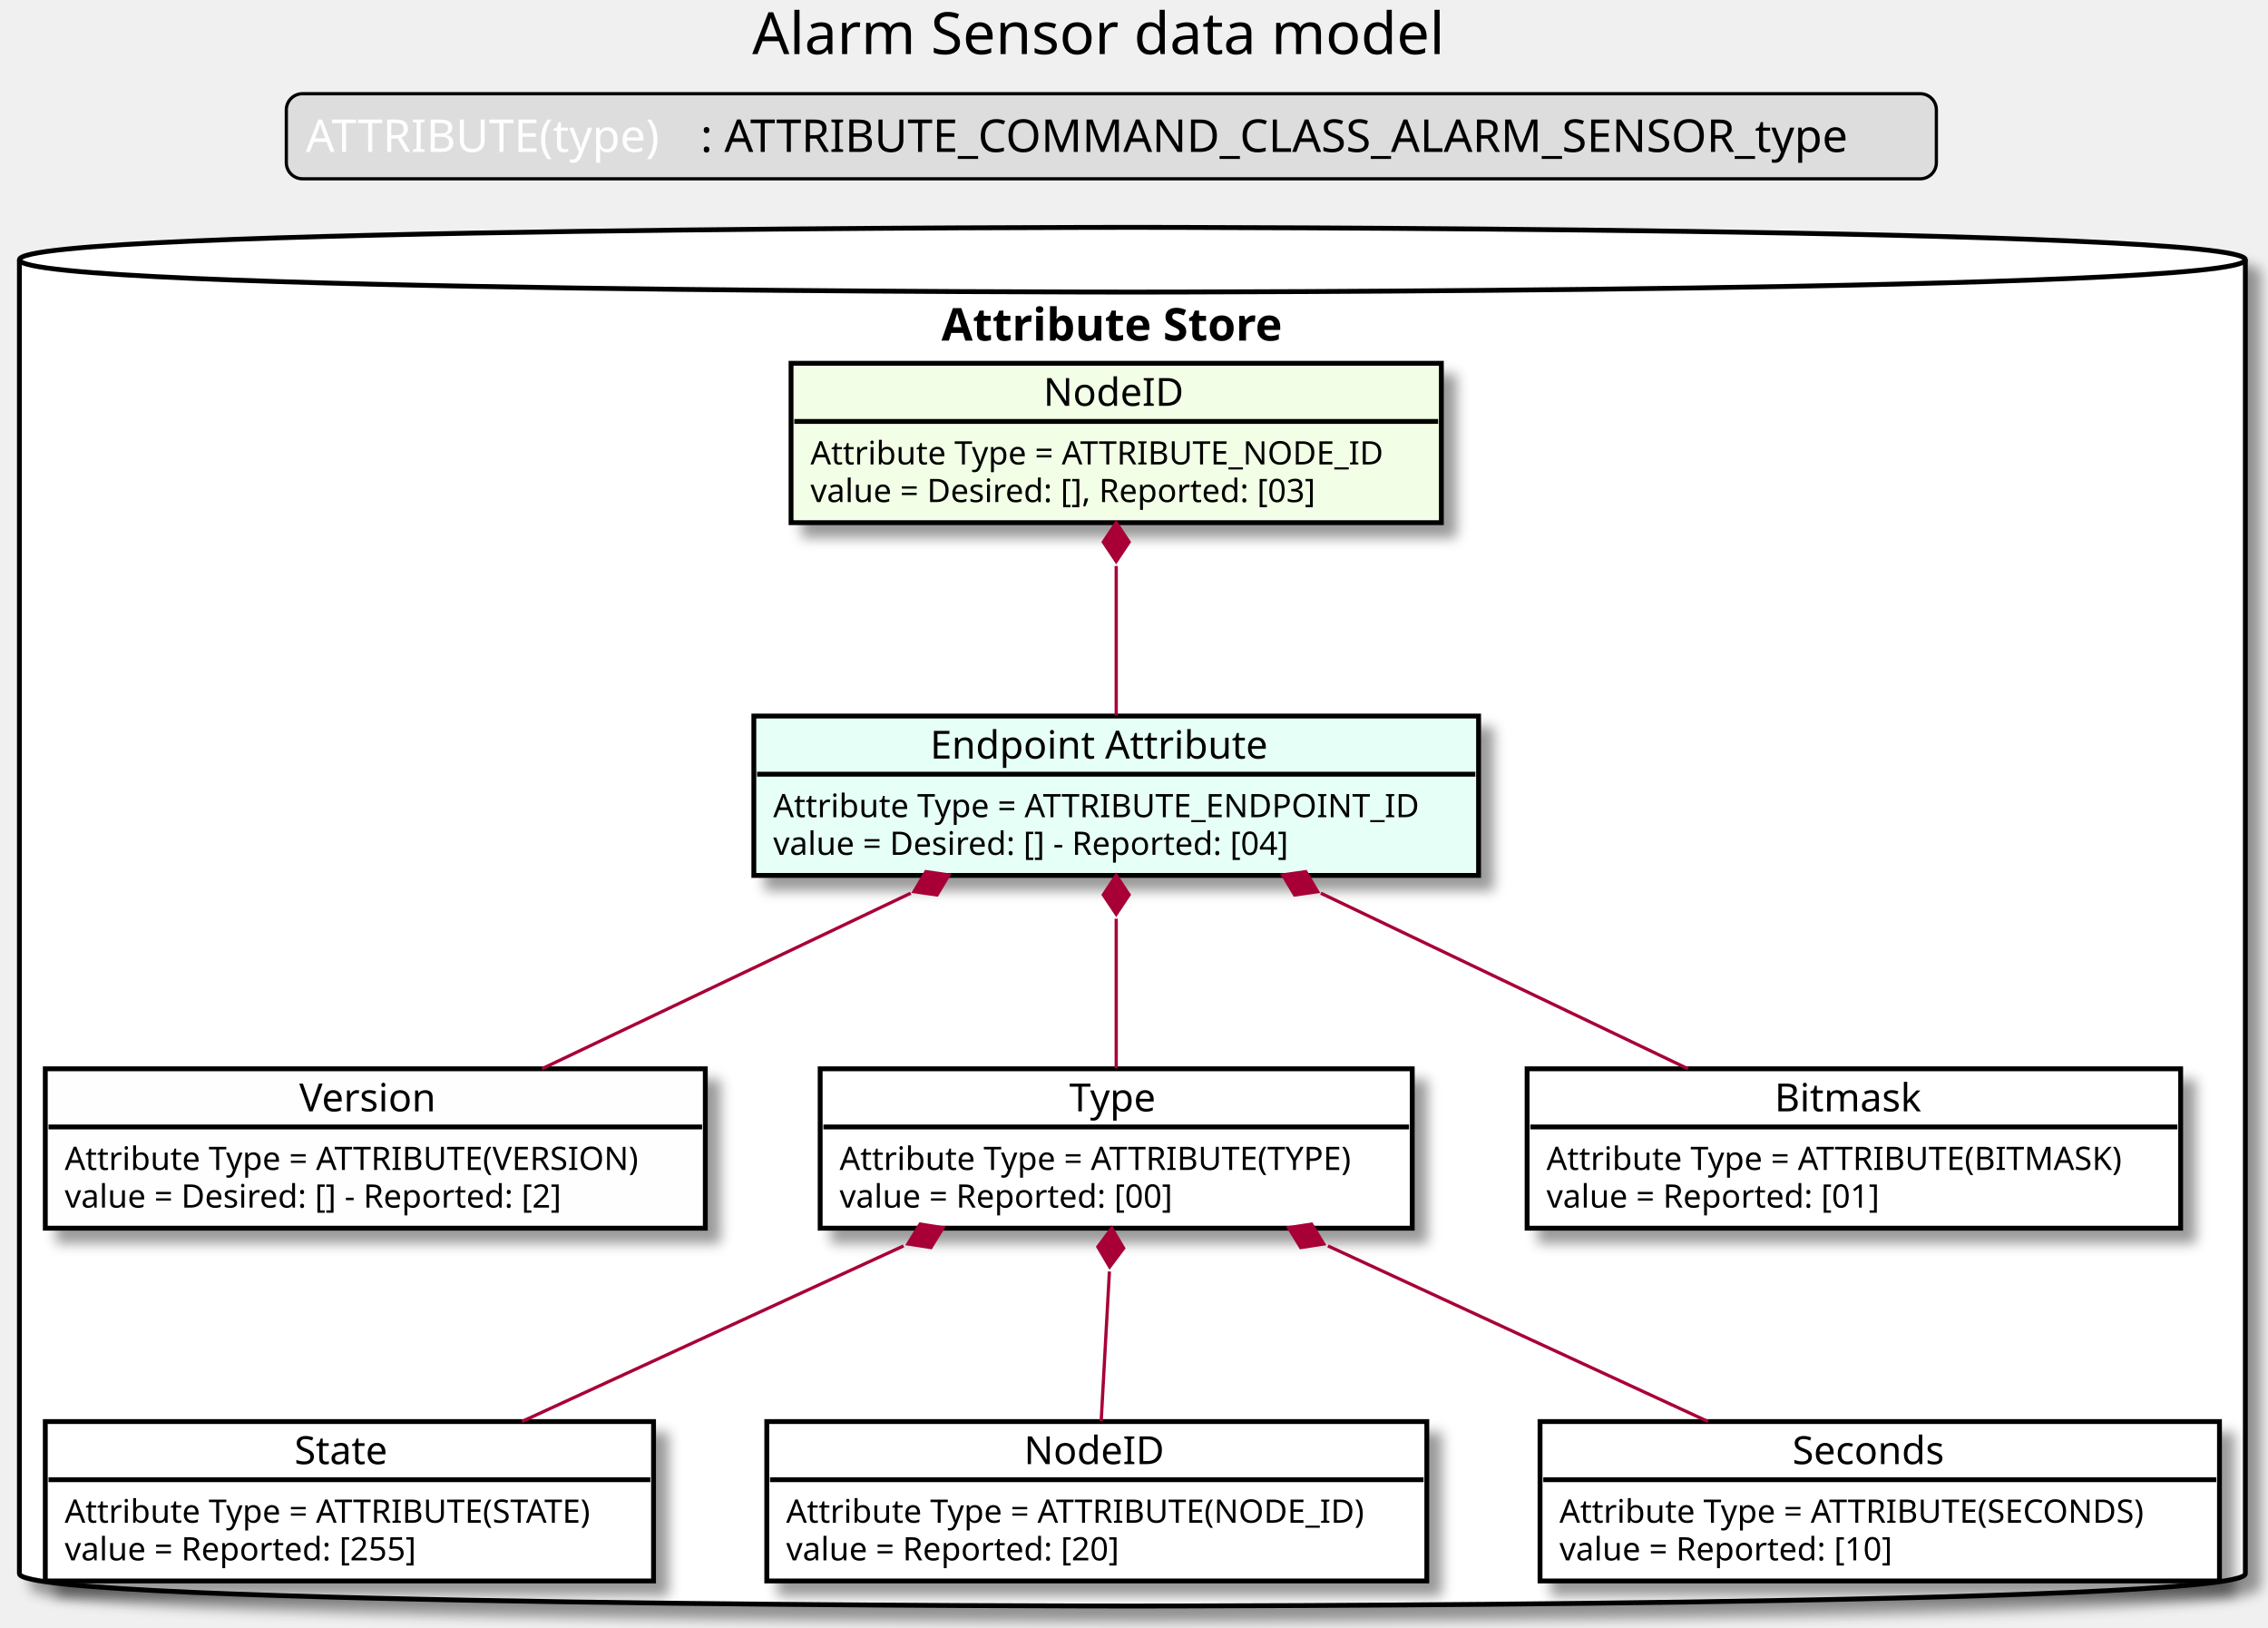
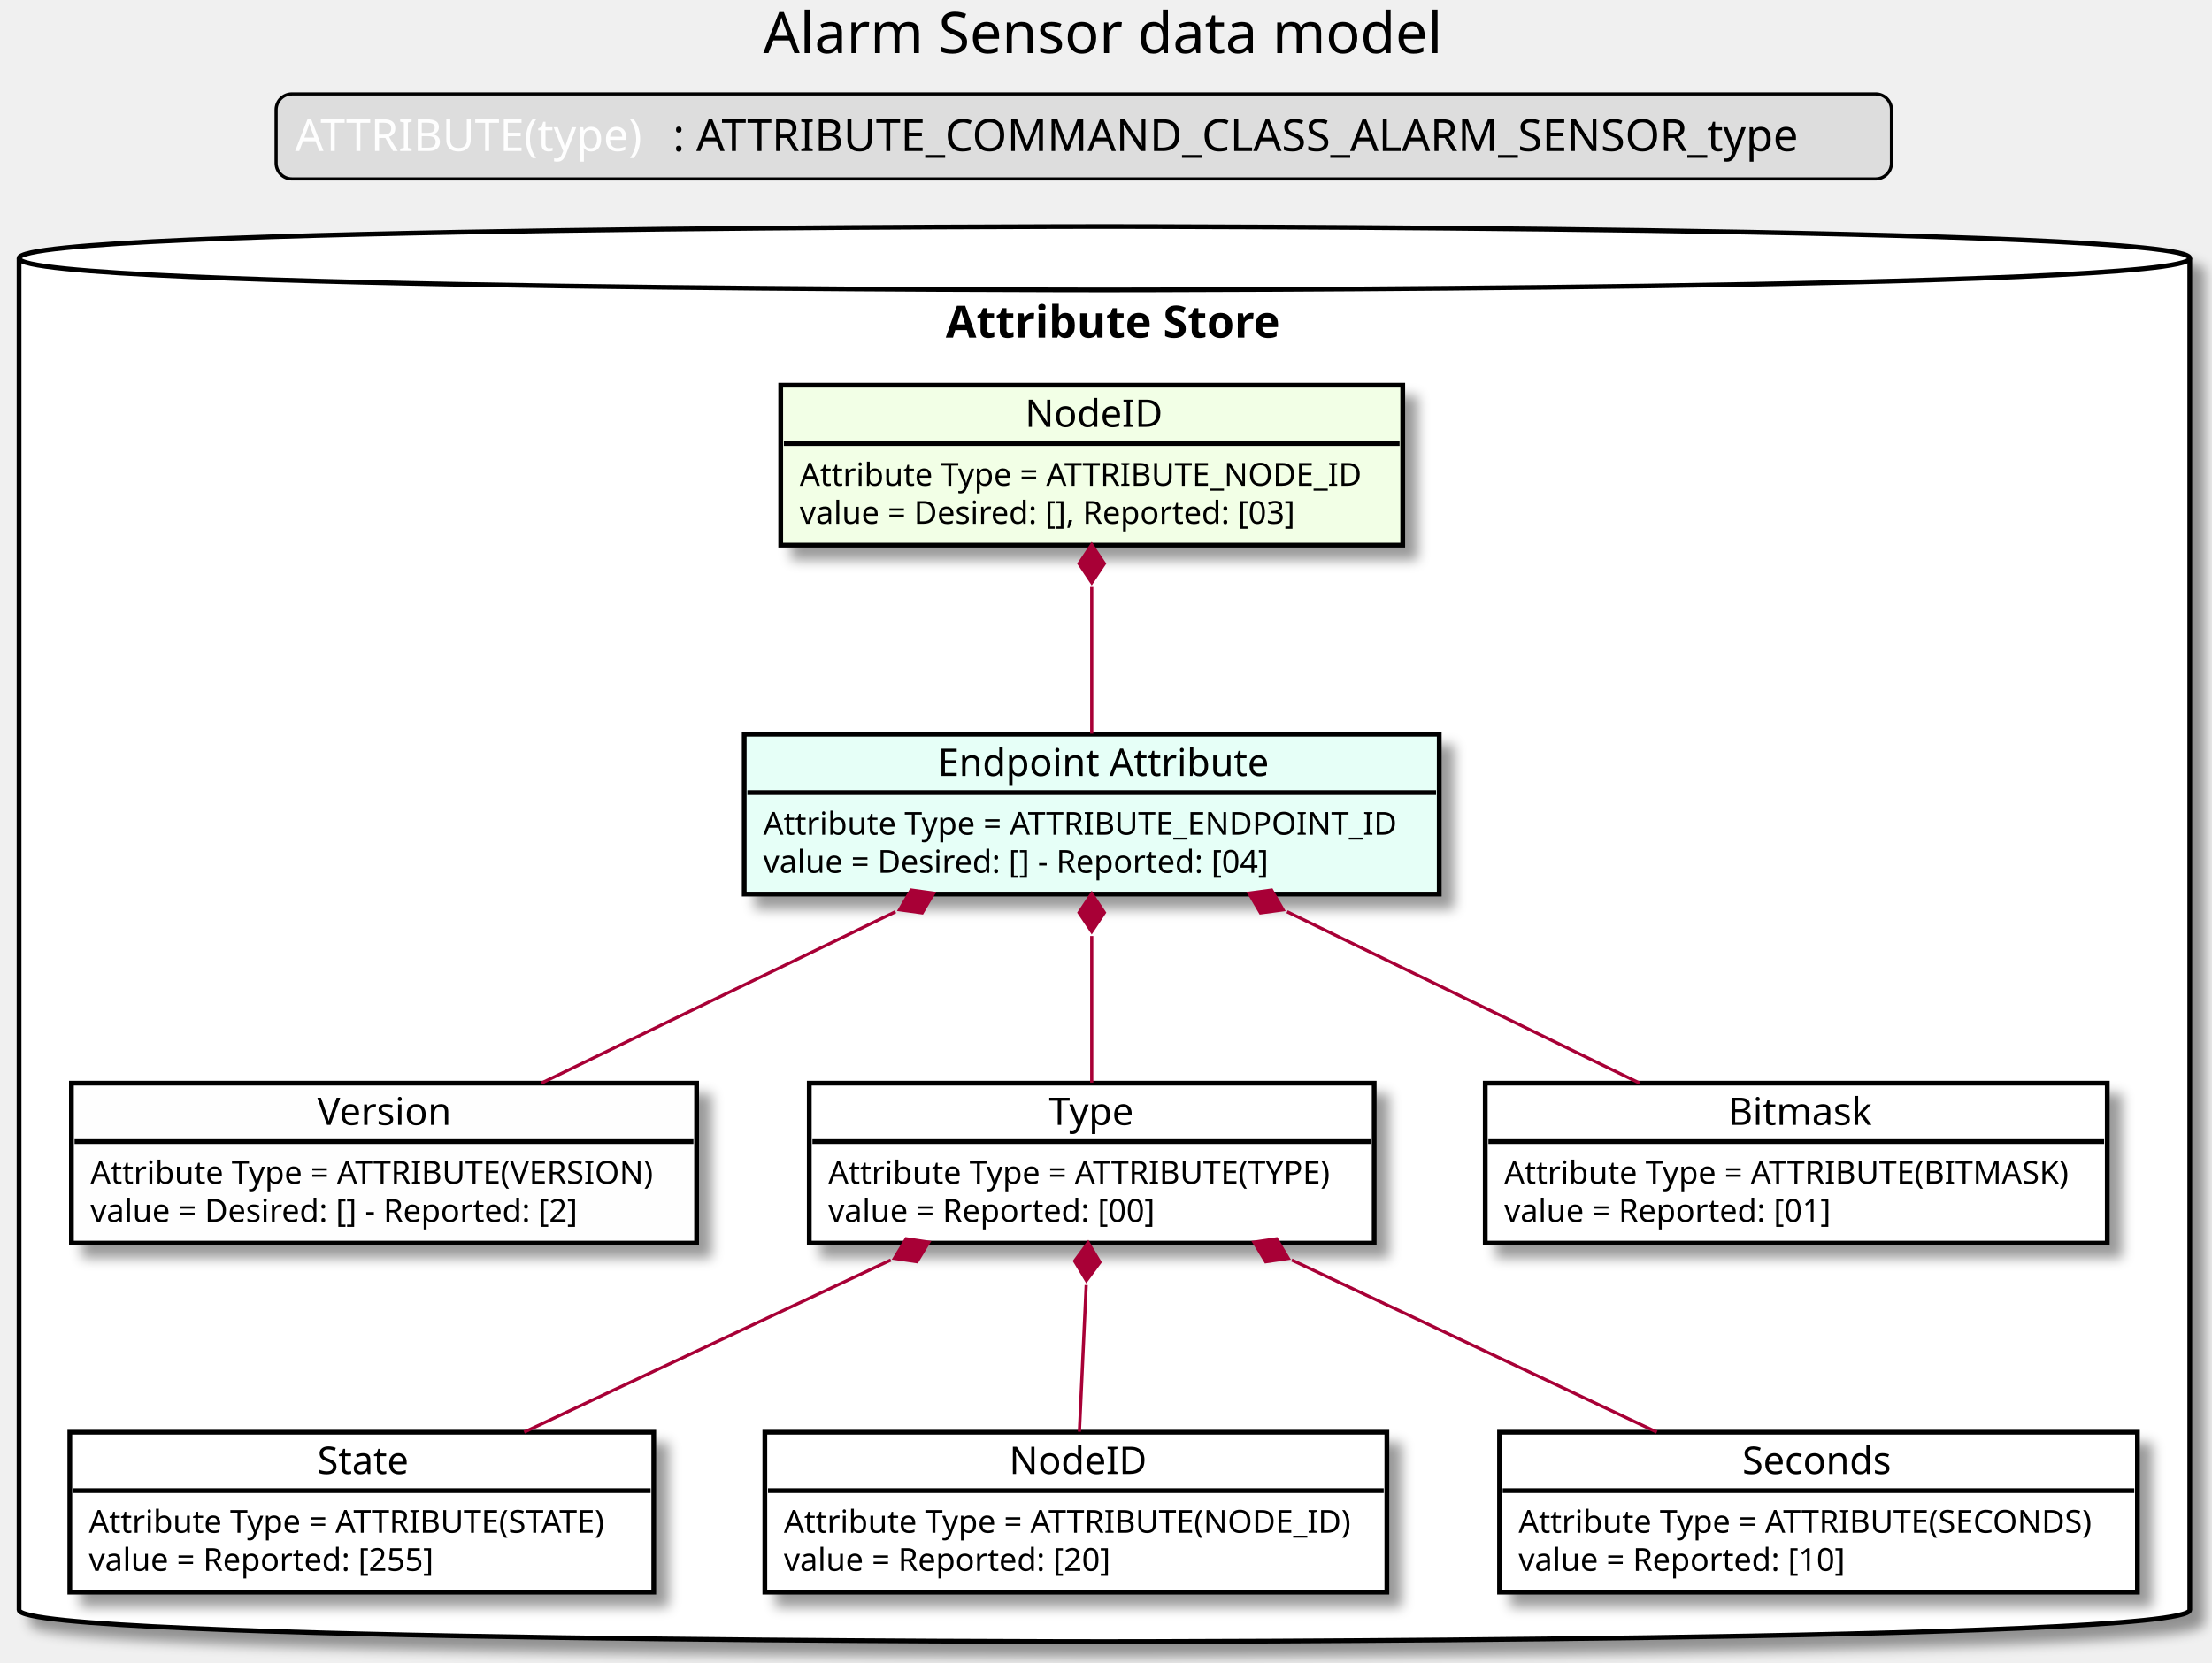
- <svg xmlns="http://www.w3.org/2000/svg" contentScriptType="application/ecmascript" contentStyleType="text/css" height="503px" preserveAspectRatio="none" style="width:701px;height:503px;background:#FFFFFF;" version="1.1" viewBox="0 0 701 503" width="701px" zoomAndPan="magnify">
+ <svg xmlns="http://www.w3.org/2000/svg" contentScriptType="application/ecmascript" contentStyleType="text/css" height="524px" preserveAspectRatio="none" style="width:697px;height:524px;background:#FFFFFF;" version="1.1" viewBox="0 0 697 524" width="697px" zoomAndPan="magnify">
  <defs>
    <filter height="300%" id="f1tp0ujw10vhv" width="300%" x="-1" y="-1">
      <feGaussianBlur result="blurOut" stdDeviation="2.0" />
      <feColorMatrix in="blurOut" result="blurOut2" type="matrix" values="0 0 0 0 0 0 0 0 0 0 0 0 0 0 0 0 0 0 .4 0" />
      <feOffset dx="4.0" dy="4.0" in="blurOut2" result="blurOut3" />
      <feBlend in="SourceGraphic" in2="blurOut3" mode="normal" />
    </filter>
  </defs>
  <g>
-     <text fill="#000000" font-family="sans-serif" font-size="18" lengthAdjust="spacing" textLength="223" x="232.5" y="16.708">Alarm Sensor data model</text>
-     <rect fill="#DDDDDD" height="26.297" rx="5" ry="5" style="stroke:#000000;stroke-width:1.0;" width="510" x="88.5" y="28.953" />
-     <text fill="#FEFEFE" font-family="sans-serif" font-size="14" lengthAdjust="spacing" textLength="118" x="94.5" y="46.948">ATTRIBUTE(type)</text>
-     <text fill="#000000" font-family="sans-serif" font-size="14" lengthAdjust="spacing" textLength="376" x="216.5" y="46.948">: ATTRIBUTE_COMMAND_CLASS_ALARM_SENSOR_type</text>
-     <path d="M6,80.25 C6,70.25 350,70.25 350,70.25 C350,70.25 694,70.25 694,80.25 L694,486.25 C694,496.25 350,496.25 350,496.25 C350,496.25 6,496.25 6,486.25 L6,80.25 " fill="#FFFFFF" filter="url(#f1tp0ujw10vhv)" style="stroke:#000000;stroke-width:1.5;" />
-     <path d="M6,80.25 C6,90.25 350,90.25 350,90.25 C350,90.25 694,90.25 694,80.25 " fill="none" style="stroke:#000000;stroke-width:1.5;" />
-     <text fill="#000000" font-family="sans-serif" font-size="14" font-weight="bold" lengthAdjust="spacing" textLength="118" x="291" y="105.245">Attribute Store</text>
-     <rect fill="#F2FFE6" filter="url(#f1tp0ujw10vhv)" height="49.25" style="stroke:#000000;stroke-width:1.5;" width="201" x="244.5" y="112.25" />
-     <text fill="#000000" font-family="sans-serif" font-size="12" lengthAdjust="spacing" textLength="45" x="322.5" y="125.389">NodeID</text>
-     <line style="stroke:#000000;stroke-width:1.5;" x1="245.5" x2="444.5" y1="130.219" y2="130.219" />
-     <text fill="#000000" font-family="sans-serif" font-size="10" lengthAdjust="spacing" textLength="189" x="250.5" y="143.501">Attribute Type = ATTRIBUTE_NODE_ID</text>
-     <text fill="#000000" font-family="sans-serif" font-size="10" lengthAdjust="spacing" textLength="168" x="250.5" y="155.142">value = Desired: [], Reported: [03]</text>
-     <rect fill="#E6FFF7" filter="url(#f1tp0ujw10vhv)" height="49.25" style="stroke:#000000;stroke-width:1.5;" width="224" x="233" y="221.25" />
-     <text fill="#000000" font-family="sans-serif" font-size="12" lengthAdjust="spacing" textLength="115" x="287.5" y="234.389">Endpoint Attribute</text>
-     <line style="stroke:#000000;stroke-width:1.5;" x1="234" x2="456" y1="239.219" y2="239.219" />
-     <text fill="#000000" font-family="sans-serif" font-size="10" lengthAdjust="spacing" textLength="212" x="239" y="252.501">Attribute Type = ATTRIBUTE_ENDPOINT_ID</text>
-     <text fill="#000000" font-family="sans-serif" font-size="10" lengthAdjust="spacing" textLength="172" x="239" y="264.142">value = Desired: [] - Reported: [04]</text>
-     <rect fill="#FEFEFE" filter="url(#f1tp0ujw10vhv)" height="49.25" style="stroke:#000000;stroke-width:1.5;" width="204" x="14" y="330.25" />
-     <text fill="#000000" font-family="sans-serif" font-size="12" lengthAdjust="spacing" textLength="47" x="92.5" y="343.389">Version</text>
-     <line style="stroke:#000000;stroke-width:1.5;" x1="15" x2="217" y1="348.219" y2="348.219" />
-     <text fill="#000000" font-family="sans-serif" font-size="10" lengthAdjust="spacing" textLength="192" x="20" y="361.501">Attribute Type = ATTRIBUTE(VERSION)</text>
-     <text fill="#000000" font-family="sans-serif" font-size="10" lengthAdjust="spacing" textLength="166" x="20" y="373.142">value = Desired: [] - Reported: [2]</text>
-     <rect fill="#FFFFFF" filter="url(#f1tp0ujw10vhv)" height="49.25" style="stroke:#000000;stroke-width:1.5;" width="183" x="253.5" y="330.25" />
-     <text fill="#000000" font-family="sans-serif" font-size="12" lengthAdjust="spacing" textLength="29" x="330.5" y="343.389">Type</text>
-     <line style="stroke:#000000;stroke-width:1.5;" x1="254.5" x2="435.5" y1="348.219" y2="348.219" />
-     <text fill="#000000" font-family="sans-serif" font-size="10" lengthAdjust="spacing" textLength="171" x="259.5" y="361.501">Attribute Type = ATTRIBUTE(TYPE)</text>
-     <text fill="#000000" font-family="sans-serif" font-size="10" lengthAdjust="spacing" textLength="111" x="259.5" y="373.142">value = Reported: [00]</text>
-     <rect fill="#FFFFFF" filter="url(#f1tp0ujw10vhv)" height="49.25" style="stroke:#000000;stroke-width:1.5;" width="202" x="472" y="330.25" />
-     <text fill="#000000" font-family="sans-serif" font-size="12" lengthAdjust="spacing" textLength="49" x="548.5" y="343.389">Bitmask</text>
-     <line style="stroke:#000000;stroke-width:1.5;" x1="473" x2="673" y1="348.219" y2="348.219" />
-     <text fill="#000000" font-family="sans-serif" font-size="10" lengthAdjust="spacing" textLength="190" x="478" y="361.501">Attribute Type = ATTRIBUTE(BITMASK)</text>
-     <text fill="#000000" font-family="sans-serif" font-size="10" lengthAdjust="spacing" textLength="111" x="478" y="373.142">value = Reported: [01]</text>
-     <rect fill="#FFFFFF" filter="url(#f1tp0ujw10vhv)" height="49.25" style="stroke:#000000;stroke-width:1.5;" width="188" x="14" y="439.25" />
-     <text fill="#000000" font-family="sans-serif" font-size="12" lengthAdjust="spacing" textLength="34" x="91" y="452.389">State</text>
-     <line style="stroke:#000000;stroke-width:1.5;" x1="15" x2="201" y1="457.219" y2="457.219" />
-     <text fill="#000000" font-family="sans-serif" font-size="10" lengthAdjust="spacing" textLength="176" x="20" y="470.501">Attribute Type = ATTRIBUTE(STATE)</text>
-     <text fill="#000000" font-family="sans-serif" font-size="10" lengthAdjust="spacing" textLength="117" x="20" y="482.142">value = Reported: [255]</text>
-     <rect fill="#FFFFFF" filter="url(#f1tp0ujw10vhv)" height="49.25" style="stroke:#000000;stroke-width:1.5;" width="204" x="237" y="439.25" />
-     <text fill="#000000" font-family="sans-serif" font-size="12" lengthAdjust="spacing" textLength="45" x="316.5" y="452.389">NodeID</text>
-     <line style="stroke:#000000;stroke-width:1.5;" x1="238" x2="440" y1="457.219" y2="457.219" />
-     <text fill="#000000" font-family="sans-serif" font-size="10" lengthAdjust="spacing" textLength="192" x="243" y="470.501">Attribute Type = ATTRIBUTE(NODE_ID)</text>
-     <text fill="#000000" font-family="sans-serif" font-size="10" lengthAdjust="spacing" textLength="111" x="243" y="482.142">value = Reported: [20]</text>
-     <rect fill="#FFFFFF" filter="url(#f1tp0ujw10vhv)" height="49.25" style="stroke:#000000;stroke-width:1.5;" width="210" x="476" y="439.25" />
-     <text fill="#000000" font-family="sans-serif" font-size="12" lengthAdjust="spacing" textLength="54" x="554" y="452.389">Seconds</text>
-     <line style="stroke:#000000;stroke-width:1.5;" x1="477" x2="685" y1="457.219" y2="457.219" />
-     <text fill="#000000" font-family="sans-serif" font-size="10" lengthAdjust="spacing" textLength="198" x="482" y="470.501">Attribute Type = ATTRIBUTE(SECONDS)</text>
-     <text fill="#000000" font-family="sans-serif" font-size="10" lengthAdjust="spacing" textLength="111" x="482" y="482.142">value = Reported: [10]</text>
-     <path codeLine="1056" d="M345,174.88 C345,190.223 345,207.474 345,221.114 " fill="none" id="node-backto-endpoint" style="stroke:#A80036;stroke-width:1.0;" />
-     <polygon fill="#A80036" points="345,161.484,341,167.484,345,173.484,349,167.484,345,161.484" style="stroke:#A80036;stroke-width:1.0;" />
-     <path codeLine="1057" d="M281.49,275.98 C245.566,293.079 201.228,314.183 167.49,330.242 " fill="none" id="endpoint-backto-version" style="stroke:#A80036;stroke-width:1.0;" />
-     <polygon fill="#A80036" points="293.322,270.348,286.186,269.315,282.487,275.505,289.624,276.538,293.322,270.348" style="stroke:#A80036;stroke-width:1.0;" />
-     <path codeLine="1058" d="M345,283.88 C345,299.223 345,316.474 345,330.114 " fill="none" id="endpoint-backto-type" style="stroke:#A80036;stroke-width:1.0;" />
-     <polygon fill="#A80036" points="345,270.484,341,276.484,345,282.484,349,276.484,345,270.484" style="stroke:#A80036;stroke-width:1.0;" />
-     <path codeLine="1059" d="M279.271,384.98 C242.093,402.079 196.206,423.183 161.288,439.242 " fill="none" id="type-backto-state" style="stroke:#A80036;stroke-width:1.0;" />
-     <polygon fill="#A80036" points="291.517,379.348,284.395,378.221,280.615,384.362,287.737,385.489,291.517,379.348" style="stroke:#A80036;stroke-width:1.0;" />
-     <path codeLine="1060" d="M342.901,392.88 C342.057,408.223 341.107,425.474 340.356,439.114 " fill="none" id="type-backto-nodeid" style="stroke:#A80036;stroke-width:1.0;" />
-     <polygon fill="#A80036" points="343.639,379.484,339.315,385.255,342.979,391.466,347.303,385.695,343.639,379.484" style="stroke:#A80036;stroke-width:1.0;" />
-     <path codeLine="1061" d="M410.452,384.98 C447.473,402.079 493.167,423.183 527.937,439.242 " fill="none" id="type-backto-seconds" style="stroke:#A80036;stroke-width:1.0;" />
-     <polygon fill="#A80036" points="398.257,379.348,402.027,385.495,409.151,384.379,405.382,378.232,398.257,379.348" style="stroke:#A80036;stroke-width:1.0;" />
-     <path codeLine="1062" d="M408.233,275.98 C443.999,293.079 488.144,314.183 521.735,330.242 " fill="none" id="endpoint-backto-bitmask" style="stroke:#A80036;stroke-width:1.0;" />
-     <polygon fill="#A80036" points="396.452,270.348,400.14,276.544,407.278,275.523,403.59,269.327,396.452,270.348" style="stroke:#A80036;stroke-width:1.0;" />
+     <text fill="#000000" font-family="sans-serif" font-size="18" lengthAdjust="spacing" textLength="203" x="240.5" y="16.722">Alarm Sensor data model</text>
+     <rect fill="#DDDDDD" height="26.8" rx="5" ry="5" style="stroke:#000000;stroke-width:1.0;" width="509" x="87" y="29.6" />
+     <text fill="#FEFEFE" font-family="sans-serif" font-size="14" lengthAdjust="spacing" textLength="115" x="93" y="47.606">ATTRIBUTE(type)</text>
+     <text fill="#000000" font-family="sans-serif" font-size="14" lengthAdjust="spacing" textLength="378" x="212" y="47.606">: ATTRIBUTE_COMMAND_CLASS_ALARM_SENSOR_type</text>
+     <path d="M6,81.4 C6,71.4 348,71.4 348,71.4 C348,71.4 690,71.4 690,81.4 L690,507.4 C690,517.4 348,517.4 348,517.4 C348,517.4 6,517.4 6,507.4 L6,81.4 " fill="#FFFFFF" filter="url(#f1tp0ujw10vhv)" style="stroke:#000000;stroke-width:1.5;" />
+     <path d="M6,81.4 C6,91.4 348,91.4 348,91.4 C348,91.4 690,91.4 690,81.4 " fill="none" style="stroke:#000000;stroke-width:1.5;" />
+     <text fill="#000000" font-family="sans-serif" font-size="14" font-weight="bold" lengthAdjust="spacing" textLength="100" x="298" y="106.406">Attribute Store</text>
+     <rect fill="#F2FFE6" filter="url(#f1tp0ujw10vhv)" height="50.4" style="stroke:#000000;stroke-width:1.5;" width="196" x="246" y="121.4" />
+     <text fill="#000000" font-family="sans-serif" font-size="12" lengthAdjust="spacing" textLength="42" x="323" y="134.548">NodeID</text>
+     <line style="stroke:#000000;stroke-width:1.5;" x1="247" x2="441" y1="139.8" y2="139.8" />
+     <text fill="#000000" font-family="sans-serif" font-size="10" lengthAdjust="spacing" textLength="184" x="252" y="153.09">Attribute Type = ATTRIBUTE_NODE_ID</text>
+     <text fill="#000000" font-family="sans-serif" font-size="10" lengthAdjust="spacing" textLength="157" x="252" y="165.09">value = Desired: [], Reported: [03]</text>
+     <rect fill="#E6FFF7" filter="url(#f1tp0ujw10vhv)" height="50.4" style="stroke:#000000;stroke-width:1.5;" width="219" x="234.5" y="231.4" />
+     <text fill="#000000" font-family="sans-serif" font-size="12" lengthAdjust="spacing" textLength="97" x="295.5" y="244.548">Endpoint Attribute</text>
+     <line style="stroke:#000000;stroke-width:1.5;" x1="235.5" x2="452.5" y1="249.8" y2="249.8" />
+     <text fill="#000000" font-family="sans-serif" font-size="10" lengthAdjust="spacing" textLength="207" x="240.5" y="263.09">Attribute Type = ATTRIBUTE_ENDPOINT_ID</text>
+     <text fill="#000000" font-family="sans-serif" font-size="10" lengthAdjust="spacing" textLength="160" x="240.5" y="275.09">value = Desired: [] - Reported: [04]</text>
+     <rect fill="#FEFEFE" filter="url(#f1tp0ujw10vhv)" height="50.4" style="stroke:#000000;stroke-width:1.5;" width="197" x="22.5" y="341.4" />
+     <text fill="#000000" font-family="sans-serif" font-size="12" lengthAdjust="spacing" textLength="42" x="100" y="354.548">Version</text>
+     <line style="stroke:#000000;stroke-width:1.5;" x1="23.5" x2="218.5" y1="359.8" y2="359.8" />
+     <text fill="#000000" font-family="sans-serif" font-size="10" lengthAdjust="spacing" textLength="185" x="28.5" y="373.09">Attribute Type = ATTRIBUTE(VERSION)</text>
+     <text fill="#000000" font-family="sans-serif" font-size="10" lengthAdjust="spacing" textLength="154" x="28.5" y="385.09">value = Desired: [] - Reported: [2]</text>
+     <rect fill="#FFFFFF" filter="url(#f1tp0ujw10vhv)" height="50.4" style="stroke:#000000;stroke-width:1.5;" width="178" x="255" y="341.4" />
+     <text fill="#000000" font-family="sans-serif" font-size="12" lengthAdjust="spacing" textLength="27" x="330.5" y="354.548">Type</text>
+     <line style="stroke:#000000;stroke-width:1.5;" x1="256" x2="432" y1="359.8" y2="359.8" />
+     <text fill="#000000" font-family="sans-serif" font-size="10" lengthAdjust="spacing" textLength="166" x="261" y="373.09">Attribute Type = ATTRIBUTE(TYPE)</text>
+     <text fill="#000000" font-family="sans-serif" font-size="10" lengthAdjust="spacing" textLength="104" x="261" y="385.09">value = Reported: [00]</text>
+     <rect fill="#FFFFFF" filter="url(#f1tp0ujw10vhv)" height="50.4" style="stroke:#000000;stroke-width:1.5;" width="196" x="468" y="341.4" />
+     <text fill="#000000" font-family="sans-serif" font-size="12" lengthAdjust="spacing" textLength="43" x="544.5" y="354.548">Bitmask</text>
+     <line style="stroke:#000000;stroke-width:1.5;" x1="469" x2="663" y1="359.8" y2="359.8" />
+     <text fill="#000000" font-family="sans-serif" font-size="10" lengthAdjust="spacing" textLength="184" x="474" y="373.09">Attribute Type = ATTRIBUTE(BITMASK)</text>
+     <text fill="#000000" font-family="sans-serif" font-size="10" lengthAdjust="spacing" textLength="104" x="474" y="385.09">value = Reported: [01]</text>
+     <rect fill="#FFFFFF" filter="url(#f1tp0ujw10vhv)" height="50.4" style="stroke:#000000;stroke-width:1.5;" width="184" x="22" y="451.4" />
+     <text fill="#000000" font-family="sans-serif" font-size="12" lengthAdjust="spacing" textLength="28" x="100" y="464.548">State</text>
+     <line style="stroke:#000000;stroke-width:1.5;" x1="23" x2="205" y1="469.8" y2="469.8" />
+     <text fill="#000000" font-family="sans-serif" font-size="10" lengthAdjust="spacing" textLength="172" x="28" y="483.09">Attribute Type = ATTRIBUTE(STATE)</text>
+     <text fill="#000000" font-family="sans-serif" font-size="10" lengthAdjust="spacing" textLength="110" x="28" y="495.09">value = Reported: [255]</text>
+     <rect fill="#FFFFFF" filter="url(#f1tp0ujw10vhv)" height="50.4" style="stroke:#000000;stroke-width:1.5;" width="196" x="241" y="451.4" />
+     <text fill="#000000" font-family="sans-serif" font-size="12" lengthAdjust="spacing" textLength="42" x="318" y="464.548">NodeID</text>
+     <line style="stroke:#000000;stroke-width:1.5;" x1="242" x2="436" y1="469.8" y2="469.8" />
+     <text fill="#000000" font-family="sans-serif" font-size="10" lengthAdjust="spacing" textLength="184" x="247" y="483.09">Attribute Type = ATTRIBUTE(NODE_ID)</text>
+     <text fill="#000000" font-family="sans-serif" font-size="10" lengthAdjust="spacing" textLength="104" x="247" y="495.09">value = Reported: [20]</text>
+     <rect fill="#FFFFFF" filter="url(#f1tp0ujw10vhv)" height="50.4" style="stroke:#000000;stroke-width:1.5;" width="201" x="472.5" y="451.4" />
+     <text fill="#000000" font-family="sans-serif" font-size="12" lengthAdjust="spacing" textLength="48" x="549" y="464.548">Seconds</text>
+     <line style="stroke:#000000;stroke-width:1.5;" x1="473.5" x2="672.5" y1="469.8" y2="469.8" />
+     <text fill="#000000" font-family="sans-serif" font-size="10" lengthAdjust="spacing" textLength="189" x="478.5" y="483.09">Attribute Type = ATTRIBUTE(SECONDS)</text>
+     <text fill="#000000" font-family="sans-serif" font-size="10" lengthAdjust="spacing" textLength="104" x="478.5" y="495.09">value = Reported: [10]</text>
+     <path codeLine="1056" d="M344,185.01 C344,200.35 344,217.64 344,231.24 " fill="none" id="node-backto-endpoint" style="stroke:#A80036;stroke-width:1.0;" />
+     <polygon fill="#A80036" points="344,171.64,340,177.64,344,183.64,348,177.64,344,171.64" style="stroke:#A80036;stroke-width:1.0;" />
+     <path codeLine="1057" d="M282.17,287.35 C247,304.38 203.54,325.43 170.62,341.37 " fill="none" id="endpoint-backto-version" style="stroke:#A80036;stroke-width:1.0;" />
+     <polygon fill="#A80036" points="294.23,281.5,287.086,280.517,283.432,286.734,290.576,287.716,294.23,281.5" style="stroke:#A80036;stroke-width:1.0;" />
+     <path codeLine="1058" d="M344,295.01 C344,310.35 344,327.64 344,341.24 " fill="none" id="endpoint-backto-type" style="stroke:#A80036;stroke-width:1.0;" />
+     <polygon fill="#A80036" points="344,281.64,340,287.64,344,293.64,348,287.64,344,281.64" style="stroke:#A80036;stroke-width:1.0;" />
+     <path codeLine="1059" d="M280.7,397.12 C244.34,414.2 199.28,435.36 165.17,451.37 " fill="none" id="type-backto-state" style="stroke:#A80036;stroke-width:1.0;" />
+     <polygon fill="#A80036" points="292.67,391.5,285.539,390.43,281.808,396.601,288.94,397.671,292.67,391.5" style="stroke:#A80036;stroke-width:1.0;" />
+     <path codeLine="1060" d="M342.26,405.01 C341.55,420.35 340.75,437.64 340.12,451.24 " fill="none" id="type-backto-nodeid" style="stroke:#A80036;stroke-width:1.0;" />
+     <polygon fill="#A80036" points="342.88,391.64,338.607,397.449,342.326,403.627,346.599,397.818,342.88,391.64" style="stroke:#A80036;stroke-width:1.0;" />
+     <path codeLine="1061" d="M407.02,397.12 C443.22,414.2 488.09,435.36 522.05,451.37 " fill="none" id="type-backto-seconds" style="stroke:#A80036;stroke-width:1.0;" />
+     <polygon fill="#A80036" points="395.11,391.5,398.825,397.68,405.959,396.628,402.244,390.447,395.11,391.5" style="stroke:#A80036;stroke-width:1.0;" />
+     <path codeLine="1062" d="M405.55,287.35 C440.57,304.38 483.83,325.43 516.61,341.37 " fill="none" id="endpoint-backto-bitmask" style="stroke:#A80036;stroke-width:1.0;" />
+     <polygon fill="#A80036" points="393.54,281.5,397.179,287.725,404.325,286.761,400.686,280.535,393.54,281.5" style="stroke:#A80036;stroke-width:1.0;" />
  </g>
</svg>
